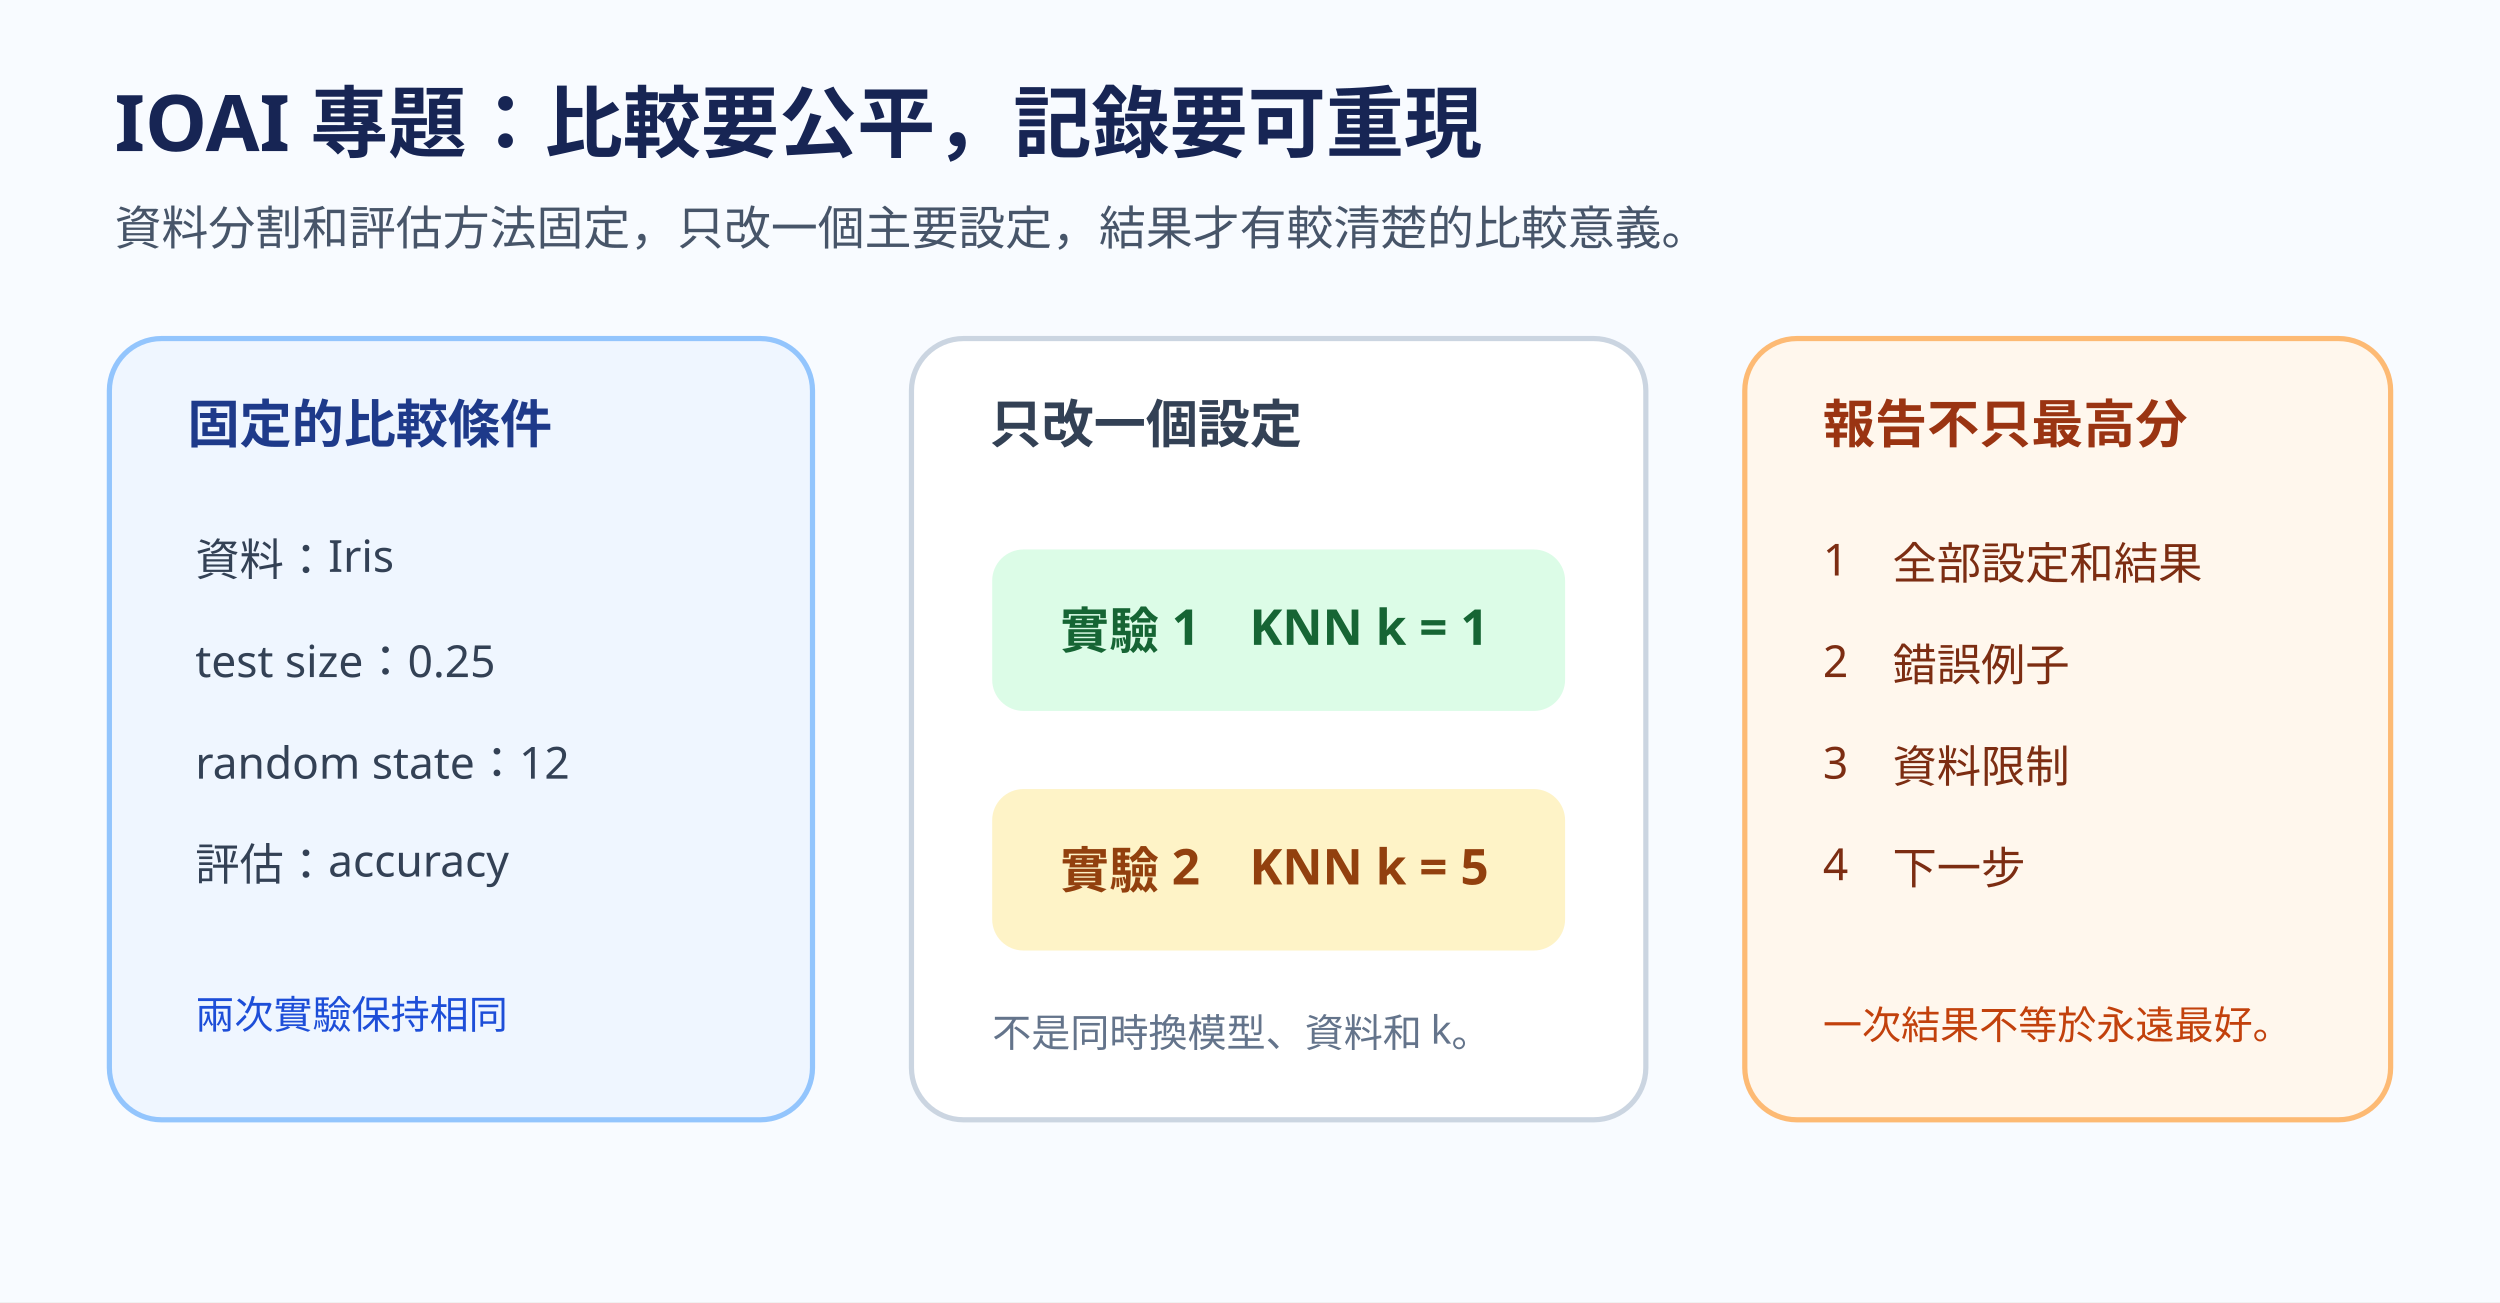
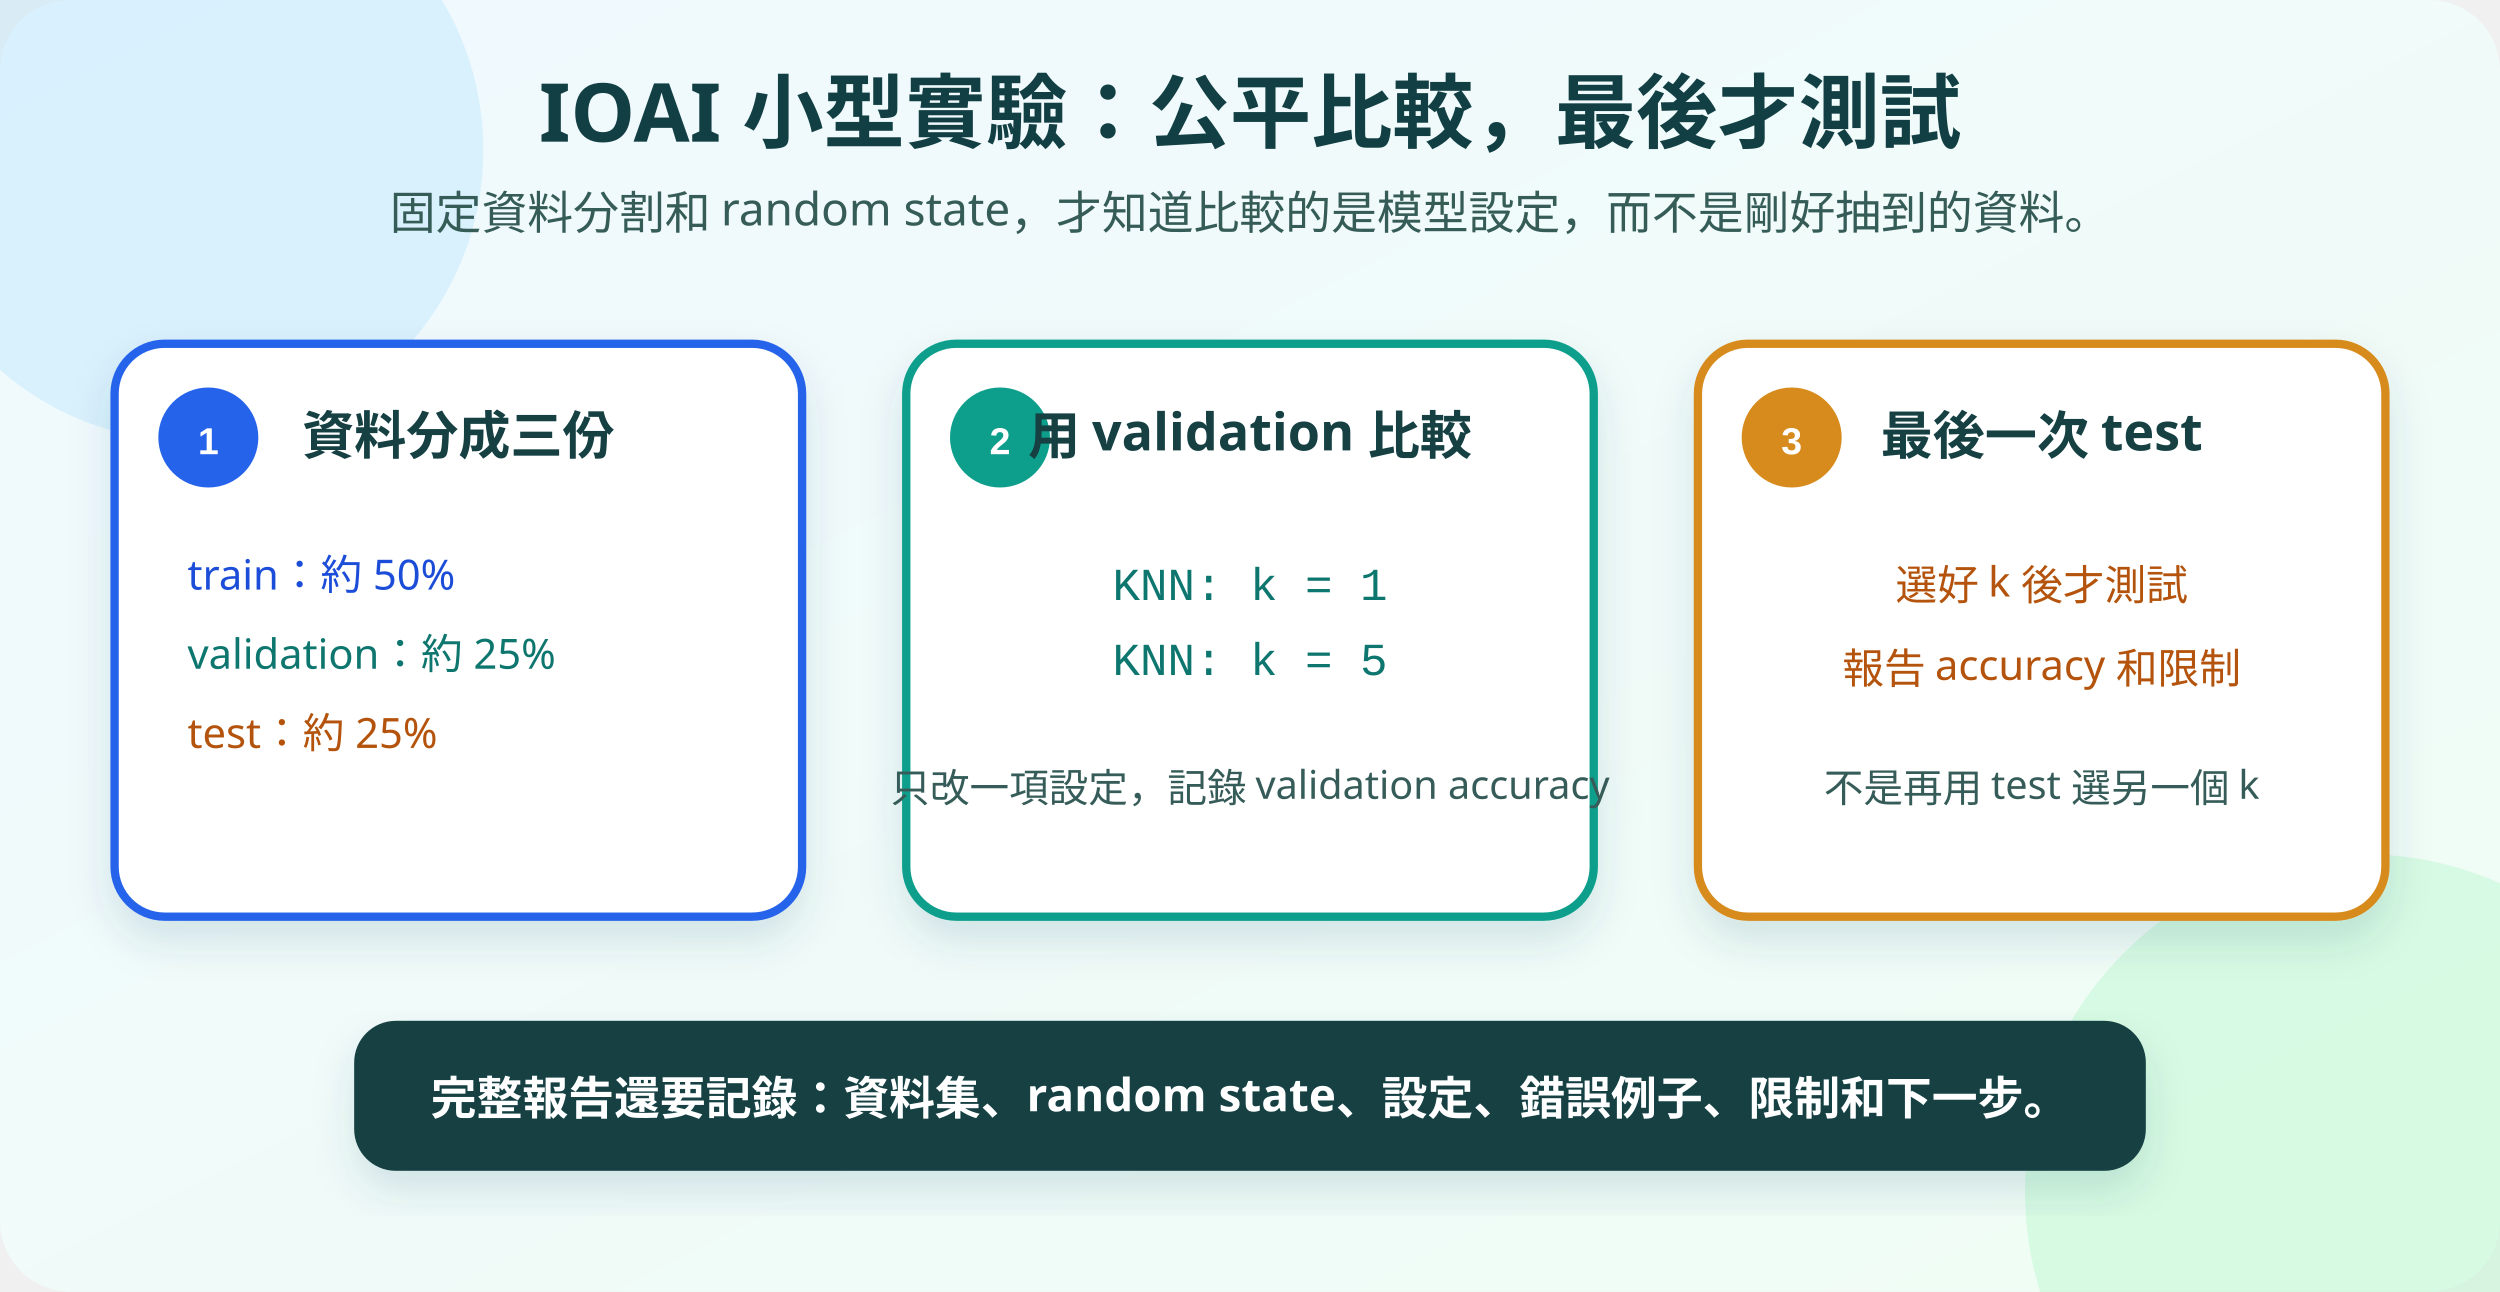
- <svg xmlns="http://www.w3.org/2000/svg" viewBox="0 0 960 500" role="img" aria-labelledby="title desc">
-   <rect width="960" height="500" fill="#f8fbff" />
-   <text x="44" y="58" font-family="system-ui,sans-serif" font-size="30" font-weight="700" fill="#172554">IOAI 專題：比較要公平，記錄要可重現</text>
-   <text x="44" y="94" font-family="system-ui,sans-serif" font-size="18" fill="#475569">資料分割和評估方法固定，只改一個主要設定，結果才有較清楚的比較意義。</text>
-   <rect x="42" y="130" width="270" height="300" rx="20" fill="#eff6ff" stroke="#93c5fd" stroke-width="2" />
-   <text x="72" y="170" font-family="system-ui,sans-serif" font-size="20" font-weight="700" fill="#1e3a8a">固定的比較條件</text>
-   <g font-family="system-ui,sans-serif" font-size="17" fill="#334155">
-     <text x="75" y="221">資料：Iris</text>
-     <text x="75" y="260">test size：0.25</text>
-     <text x="75" y="299">random state：12</text>
-     <text x="75" y="338">評估：accuracy</text>
+ <svg xmlns="http://www.w3.org/2000/svg" width="1200" height="620" viewBox="0 0 1200 620" role="img" aria-labelledby="title desc">
+   <defs>
+     <linearGradient id="bg" x1="0" y1="0" x2="1" y2="1">
+       <stop stop-color="#f0f9ff" />
+       <stop offset="1" stop-color="#f0fdf4" />
+     </linearGradient>
+     <filter id="shadow" x="-15%" y="-20%" width="130%" height="150%">
+       <feDropShadow dx="0" dy="10" stdDeviation="10" flood-color="#0f4c5c" flood-opacity=".13" />
+     </filter>
+   </defs>
+   <rect width="1200" height="620" rx="34" fill="url(#bg)" />
+   <circle cx="92" cy="72" r="140" fill="#bae6fd" opacity=".44" />
+   <circle cx="1134" cy="572" r="162" fill="#bbf7d0" opacity=".5" />
+   <text x="600" y="68" text-anchor="middle" font-family="'Microsoft JhengHei','Noto Sans TC',sans-serif" font-size="39" font-weight="700" fill="#123f43">IOAI 小型實驗：公平比較，最後才測試</text>
+   <text x="600" y="110" text-anchor="middle" font-family="'Microsoft JhengHei','Noto Sans TC',sans-serif" font-size="22" fill="#365c58">固定資料分割和 random state，才知道比較的是模型設定，而不是剛好抽到的資料。</text>
+   <g filter="url(#shadow)">
+     <rect x="55" y="165" width="330" height="275" rx="24" fill="#fff" stroke="#2563eb" stroke-width="4" />
+     <circle cx="100" cy="210" r="24" fill="#2563eb" />
+     <text x="100" y="218" text-anchor="middle" font-family="Arial,sans-serif" font-size="18" font-weight="700" fill="#fff">1</text>
+     <text x="220" y="218" text-anchor="middle" font-family="'Microsoft JhengHei','Noto Sans TC',sans-serif" font-size="25" font-weight="700" fill="#123f43">資料分成三份</text>
+     <text x="90" y="283" font-family="'Microsoft JhengHei','Noto Sans TC',sans-serif" font-size="20" fill="#1d4ed8">train：約 50%</text>
+     <text x="90" y="321" font-family="'Microsoft JhengHei','Noto Sans TC',sans-serif" font-size="20" fill="#0f766e">validation：約 25%</text>
+     <text x="90" y="359" font-family="'Microsoft JhengHei','Noto Sans TC',sans-serif" font-size="20" fill="#b45309">test：約 25%</text>
  </g>
-   <text x="75" y="395" font-family="system-ui,sans-serif" font-size="15" fill="#1d4ed8">兩次實驗保持相同</text>
-   <rect x="350" y="130" width="282" height="300" rx="20" fill="#ffffff" stroke="#cbd5e1" stroke-width="2" />
-   <text x="380" y="170" font-family="system-ui,sans-serif" font-size="20" font-weight="700" fill="#334155">只改一個設定</text>
-   <rect x="381" y="211" width="220" height="62" rx="12" fill="#dcfce7" />
-   <text x="407" y="249" font-family="system-ui,sans-serif" font-size="19" font-weight="700" fill="#166534">實驗 1　KNN k = 1</text>
-   <rect x="381" y="303" width="220" height="62" rx="12" fill="#fef3c7" />
-   <text x="407" y="341" font-family="system-ui,sans-serif" font-size="19" font-weight="700" fill="#92400e">實驗 2　KNN k = 5</text>
-   <text x="381" y="402" font-family="system-ui,sans-serif" font-size="15" fill="#64748b">不是同時換模型、資料和 k。</text>
-   <rect x="670" y="130" width="248" height="300" rx="20" fill="#fff7ed" stroke="#fdba74" stroke-width="2" />
-   <text x="700" y="170" font-family="system-ui,sans-serif" font-size="20" font-weight="700" fill="#9a3412">報告不只最高分</text>
-   <g font-family="system-ui,sans-serif" font-size="17" fill="#7c2d12">
-     <text x="700" y="221">1　全部設定和結果</text>
-     <text x="700" y="260">2　錯誤例子</text>
-     <text x="700" y="299">3　資料限制</text>
-     <text x="700" y="338">4　下一步</text>
+   <g filter="url(#shadow)">
+     <rect x="435" y="165" width="330" height="275" rx="24" fill="#fff" stroke="#0f9f8c" stroke-width="4" />
+     <circle cx="480" cy="210" r="24" fill="#0f9f8c" />
+     <text x="480" y="218" text-anchor="middle" font-family="Arial,sans-serif" font-size="18" font-weight="700" fill="#fff">2</text>
+     <text x="600" y="218" text-anchor="middle" font-family="'Microsoft JhengHei','Noto Sans TC',sans-serif" font-size="25" font-weight="700" fill="#123f43">用 validation 比較</text>
+     <text x="600" y="288" text-anchor="middle" font-family="Consolas,'Courier New',monospace" font-size="22" fill="#0f766e">KNN: k = 1</text>
+     <text x="600" y="324" text-anchor="middle" font-family="Consolas,'Courier New',monospace" font-size="22" fill="#0f766e">KNN: k = 5</text>
+     <text x="600" y="385" text-anchor="middle" font-family="'Microsoft JhengHei','Noto Sans TC',sans-serif" font-size="19" fill="#365c58">只改一項設定，記錄 validation accuracy</text>
  </g>
-   <text x="700" y="399" font-family="system-ui,sans-serif" font-size="15" fill="#c2410c">一次結果不等於永遠最好。</text>
+   <g filter="url(#shadow)">
+     <rect x="815" y="165" width="330" height="275" rx="24" fill="#fff" stroke="#d78b1c" stroke-width="4" />
+     <circle cx="860" cy="210" r="24" fill="#d78b1c" />
+     <text x="860" y="218" text-anchor="middle" font-family="Arial,sans-serif" font-size="18" font-weight="700" fill="#fff">3</text>
+     <text x="980" y="218" text-anchor="middle" font-family="'Microsoft JhengHei','Noto Sans TC',sans-serif" font-size="25" font-weight="700" fill="#123f43">最後一次 test</text>
+     <text x="980" y="288" text-anchor="middle" font-family="'Microsoft JhengHei','Noto Sans TC',sans-serif" font-size="20" fill="#b45309">選好 k 後才測試</text>
+     <text x="980" y="328" text-anchor="middle" font-family="'Microsoft JhengHei','Noto Sans TC',sans-serif" font-size="20" fill="#b45309">報告 accuracy 和限制</text>
+     <text x="980" y="385" text-anchor="middle" font-family="'Microsoft JhengHei','Noto Sans TC',sans-serif" font-size="19" fill="#365c58">不是再用 test 選另一個 k</text>
+   </g>
+   <g filter="url(#shadow)">
+     <rect x="170" y="490" width="860" height="72" rx="20" fill="#123f43" />
+     <text x="600" y="535" text-anchor="middle" font-family="'Microsoft JhengHei','Noto Sans TC',sans-serif" font-size="22" font-weight="700" fill="#fff">完整報告還要記錄：資料集、random state、設定、錯誤例子、限制和下一步。</text>
+   </g>
</svg>
